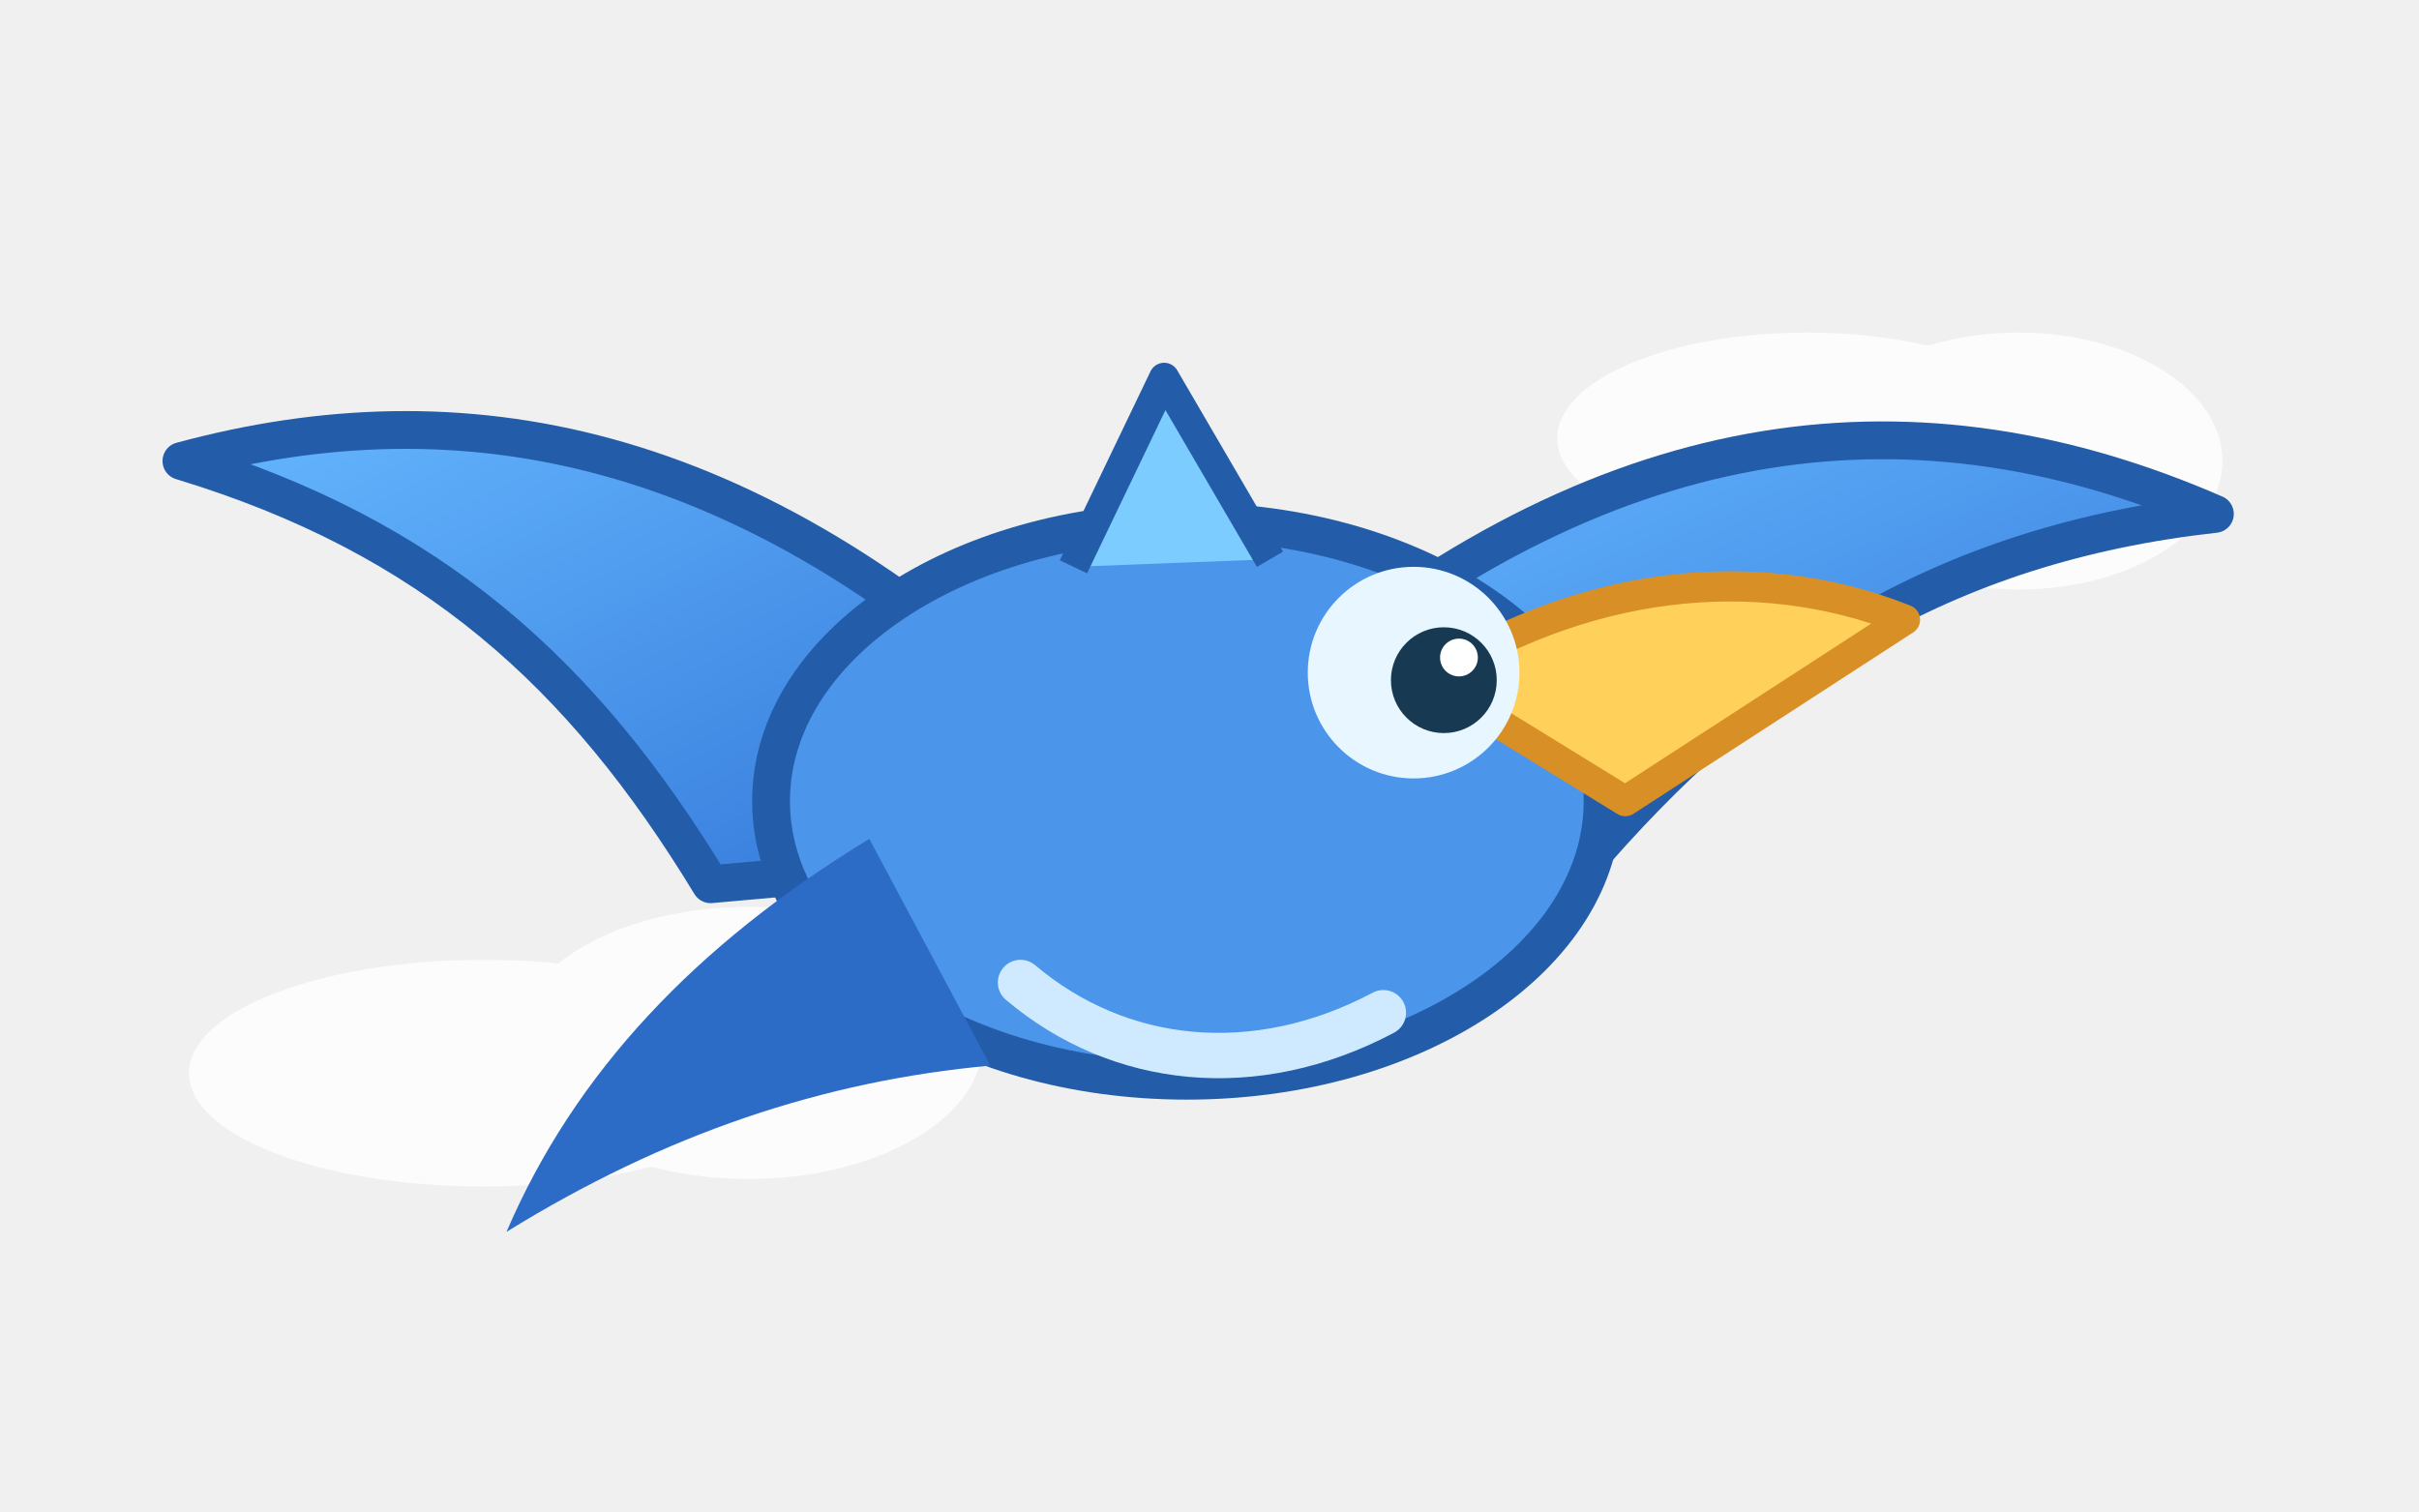
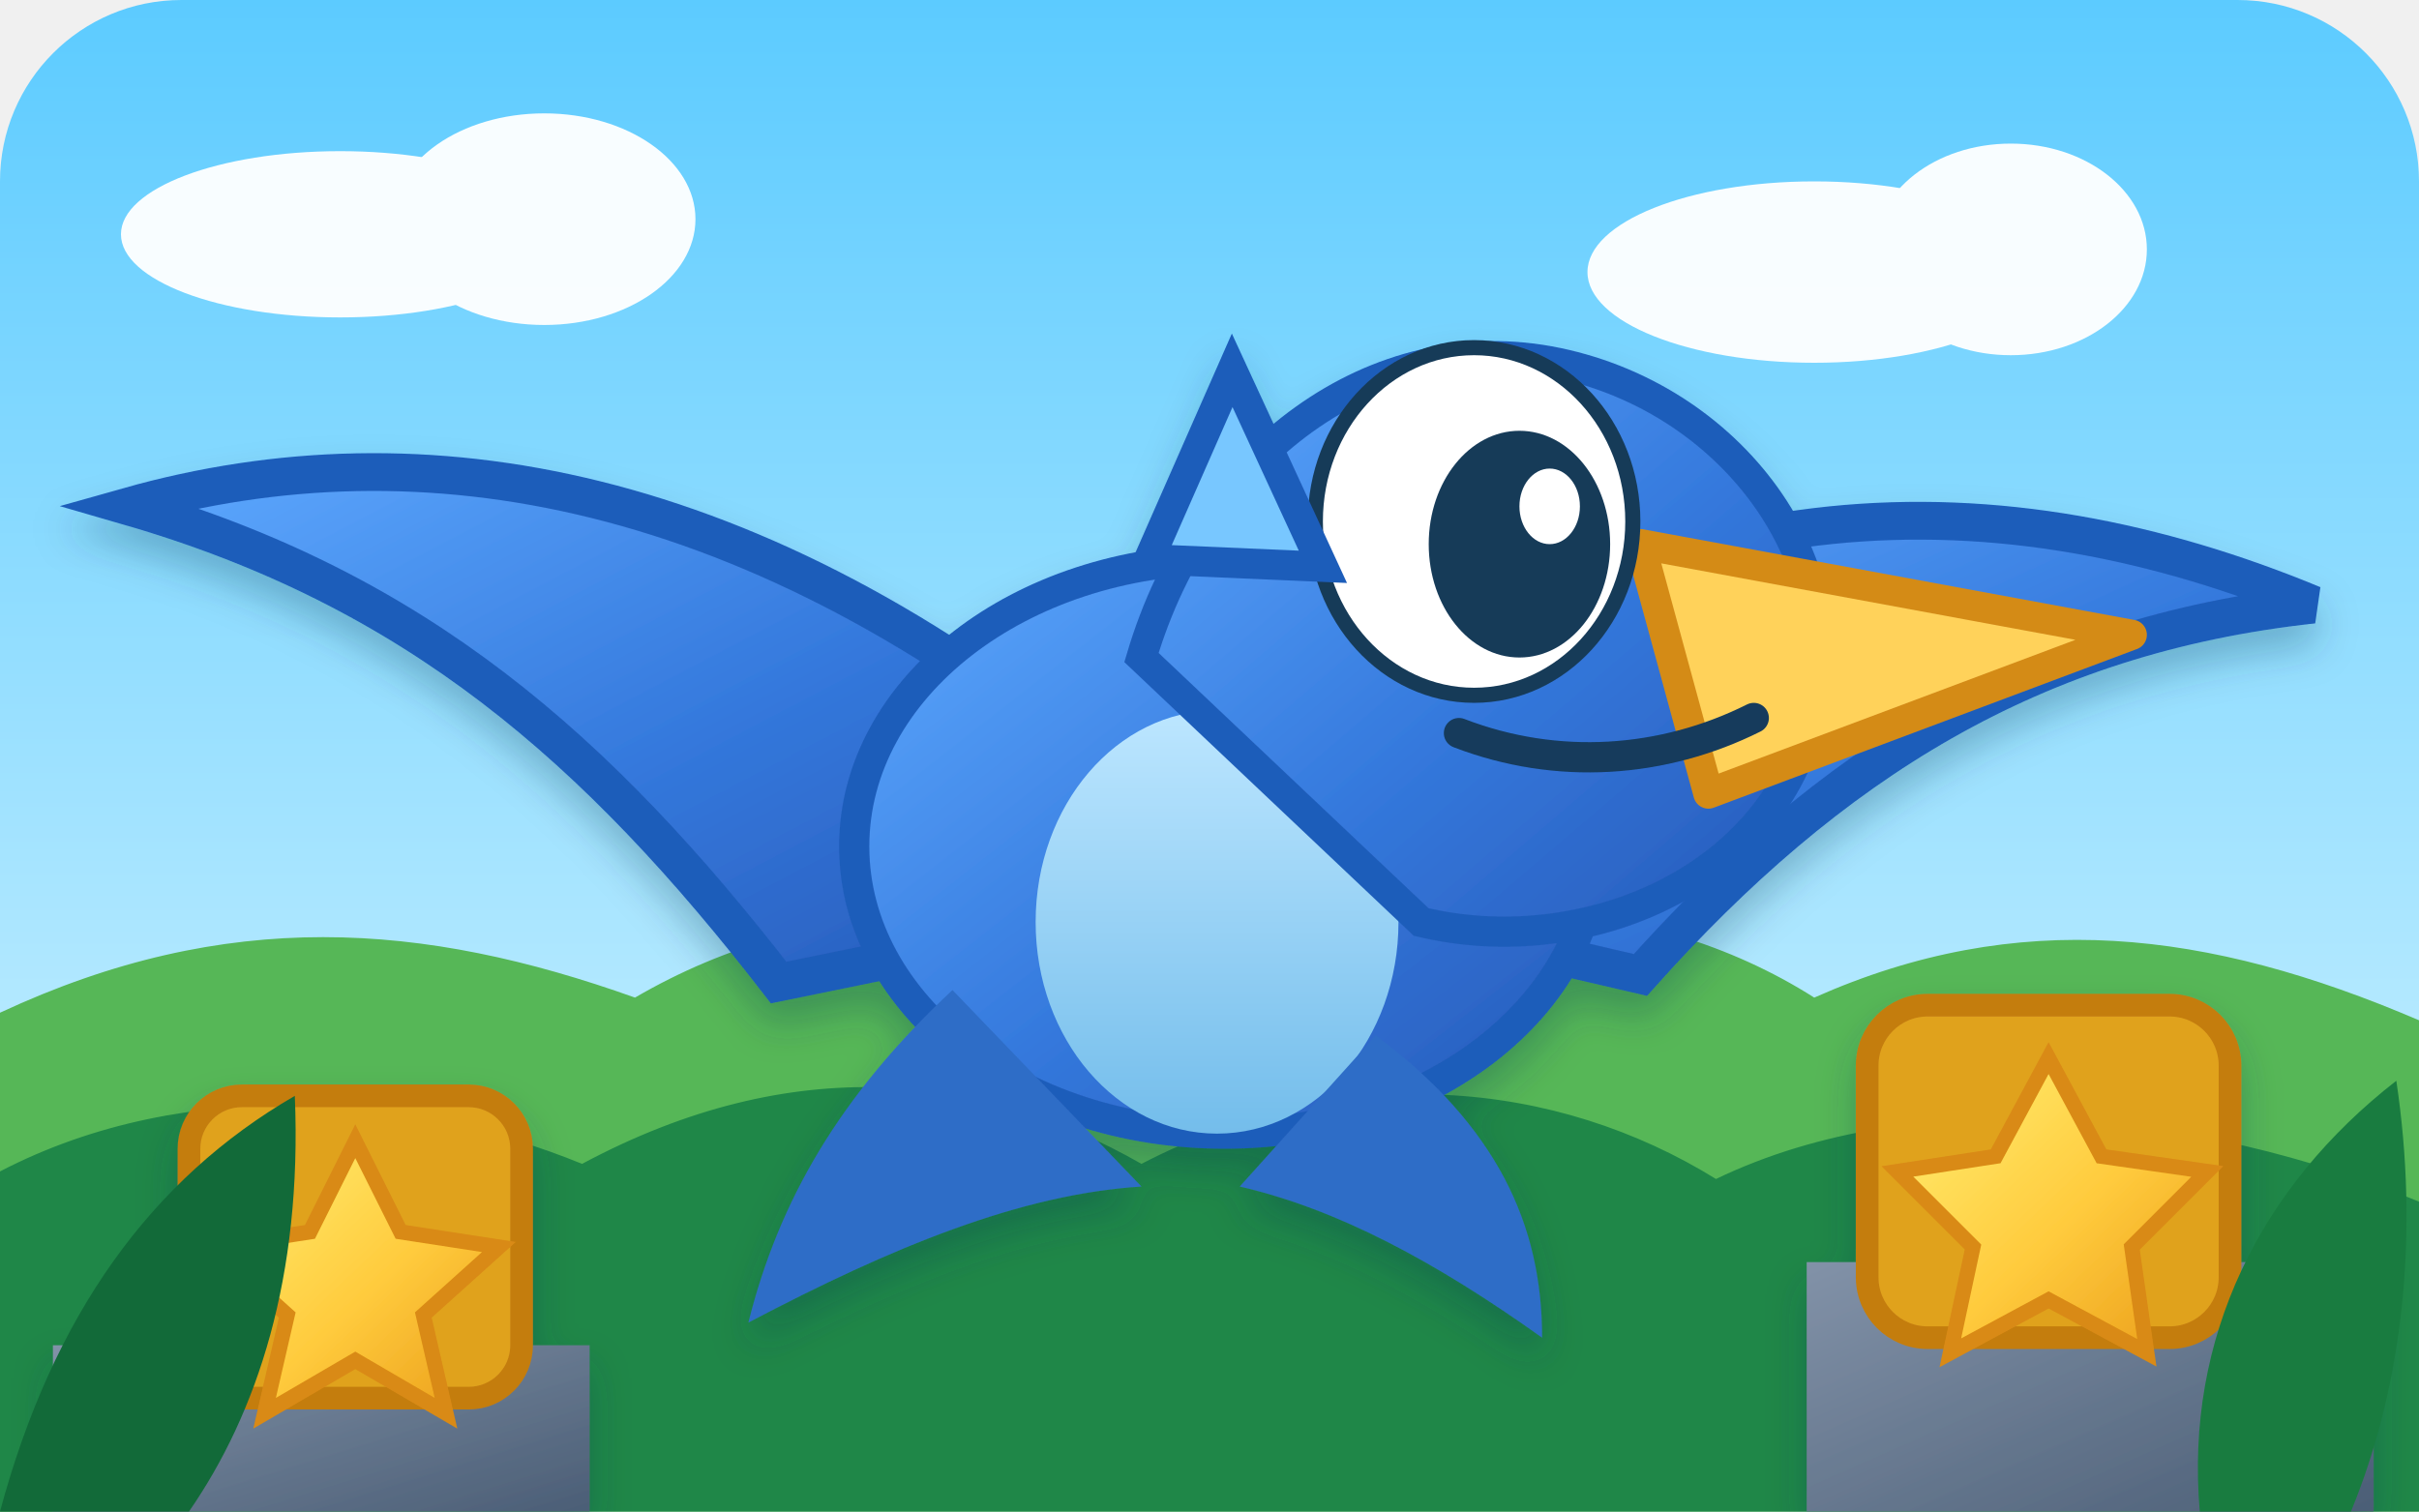
<svg xmlns="http://www.w3.org/2000/svg" viewBox="0 0 320 200" role="img" aria-label="Arcade">
  <defs>
-     <linearGradient id="wing" x1="0" y1="0" x2="1" y2="1">
-       <stop stop-color="#65B7FF" />
-       <stop offset="1" stop-color="#3276D8" />
+     <linearGradient id="sky" x1="0" y1="0" x2="0" y2="1">
+       <stop stop-color="#5CCBFF" />
+       <stop offset="1" stop-color="#DDF7FF" />
    </linearGradient>
+     <linearGradient id="blue" x1="0" y1="0" x2="1" y2="1">
+       <stop stop-color="#5EA9FF" />
+       <stop offset=".55" stop-color="#3478DC" />
+       <stop offset="1" stop-color="#2759B8" />
+     </linearGradient>
+     <linearGradient id="belly" x1="0" y1="0" x2="0" y2="1">
+       <stop stop-color="#BCE6FF" />
+       <stop offset="1" stop-color="#73BDEB" />
+     </linearGradient>
+     <linearGradient id="stone" x1="0" y1="0" x2="1" y2="1">
+       <stop stop-color="#8292A8" />
+       <stop offset="1" stop-color="#4B5E76" />
+     </linearGradient>
+     <linearGradient id="gold" x1="0" y1="0" x2="1" y2="1">
+       <stop stop-color="#FFF176" />
+       <stop offset=".55" stop-color="#FFCB3D" />
+       <stop offset="1" stop-color="#E99A17" />
+     </linearGradient>
+     <filter id="s" x="-20%" y="-20%" width="140%" height="150%">
+       <feDropShadow dx="0" dy="3" stdDeviation="2.5" flood-color="#0A3854" flood-opacity=".28" />
+     </filter>
  </defs>
-   <g fill="#FFFFFF" opacity=".78">
-     <ellipse cx="64" cy="142" rx="39" ry="15" />
-     <ellipse cx="99" cy="138" rx="31" ry="18" />
-     <ellipse cx="239" cy="58" rx="33" ry="14" />
-     <ellipse cx="267" cy="61" rx="27" ry="17" />
+   <rect width="320" height="200" rx="24" fill="url(#sky)" />
+   <g fill="#fff" opacity=".95">
+     <ellipse cx="45" cy="31" rx="29" ry="11" />
+     <ellipse cx="72" cy="29" rx="20" ry="14" />
+     <ellipse cx="240" cy="36" rx="30" ry="12" />
+     <ellipse cx="266" cy="33" rx="18" ry="14" />
  </g>
-   <path d="M139 96C99 58 61 51 24 61c33 10 53 28 70 56l45-4z" fill="url(#wing)" stroke="#235CA8" stroke-width="5" stroke-linejoin="round" />
-   <path d="M172 90c42-35 82-39 121-22-36 4-61 20-84 47l-42-7z" fill="url(#wing)" stroke="#235CA8" stroke-width="5" stroke-linejoin="round" />
-   <ellipse cx="157" cy="106" rx="55" ry="37" fill="#4B95EA" stroke="#235CA8" stroke-width="5" />
-   <path d="M115 111c-23 14-39 31-48 52 21-13 42-20 64-22z" fill="#2C6CC7" />
-   <path d="M189 90c20-13 43-16 63-8l-37 24z" fill="#FFD15B" stroke="#D89026" stroke-width="4" stroke-linejoin="round" />
-   <circle cx="187" cy="89" r="14" fill="#E8F6FF" />
-   <circle cx="191" cy="90" r="7" fill="#173A52" />
-   <circle cx="193" cy="87" r="2.5" fill="#FFFFFF" />
-   <path d="M142 75l12-25 14 24" fill="#7DCCFF" stroke="#235CA8" stroke-width="4" stroke-linejoin="round" />
-   <path d="M135 130c13 11 31 13 48 4" fill="none" stroke="#CFEAFF" stroke-width="6" stroke-linecap="round" />
+   <path d="M0 134C30 120 56 122 84 132C108 118 136 118 161 130C187 116 218 118 240 132C267 120 292 123 320 135V200H0Z" fill="#56B757" />
+   <path d="M0 155C25 142 55 145 77 154C105 139 130 142 151 154C178 140 206 143 227 156C254 143 291 147 320 159V200H0Z" fill="#1F8748" />
+   <g filter="url(#s)">
+     <path d="M146 102C100 64 56 56 17 67C55 78 79 99 103 130L147 121Z" fill="url(#blue)" stroke="#1F5DBA" stroke-width="5" />
+     <path d="M176 98C220 63 265 63 306 80C269 84 242 101 217 129L174 119Z" fill="url(#blue)" stroke="#1F5DBA" stroke-width="5" />
+     <ellipse cx="162" cy="112" rx="49" ry="38" fill="url(#blue)" stroke="#1F5DBA" stroke-width="4" />
+     <ellipse cx="161" cy="122" rx="24" ry="28" fill="url(#belly)" />
+     <path d="M151 87C159 60 182 43 206 48C230 53 246 76 239 97C233 117 209 127 188 122Z" fill="url(#blue)" stroke="#1F5DBA" stroke-width="4" />
+     <path d="M217 72L282 84L226 105Z" fill="#FFD25A" stroke="#D48B19" stroke-width="4" stroke-linejoin="round" />
+     <ellipse cx="195" cy="69" rx="21" ry="23" fill="#fff" stroke="#173B59" stroke-width="2" />
+     <ellipse cx="201" cy="72" rx="12" ry="15" fill="#173B59" />
+     <ellipse cx="205" cy="67" rx="4" ry="5" fill="#fff" />
+     <path d="M193 97C206 102 220 101 232 95" fill="none" stroke="#153B5C" stroke-width="4" stroke-linecap="round" />
+     <path d="M152 74L163 49L175 75Z" fill="#78C7FF" stroke="#1F5DBA" stroke-width="4" />
+     <path d="M126 131C111 145 103 159 99 175C118 165 135 158 151 157Z" fill="#2E6DC7" />
+     <path d="M182 137C198 149 204 162 204 177C190 167 177 160 164 157Z" fill="#2E6DC7" />
+   </g>
+   <g filter="url(#s)">
+     <path d="M7 178H78V200H7Z" fill="url(#stone)" />
+     <path d="M239 167H314V200H239Z" fill="url(#stone)" />
+     <rect x="25" y="145" width="44" height="40" rx="7" fill="#E0A21F" stroke="#C47D0F" stroke-width="3" />
+     <rect x="247" y="133" width="48" height="44" rx="8" fill="#E0A21F" stroke="#C47D0F" stroke-width="3" />
+     <g fill="url(#gold)" stroke="#D98A14" stroke-width="2">
+       <path d="M47 151L53 163L66 165L56 174L59 187L47 180L35 187L38 174L28 165L41 163Z" />
+       <path d="M271 140L278 153L292 155L282 165L284 179L271 172L258 179L261 165L251 155L264 153Z" />
+     </g>
+   </g>
+   <path d="M0 200C7 174 20 156 39 145C40 169 34 187 25 200Z" fill="#126A39" />
+   <path d="M291 200C289 177 299 157 317 143C320 163 318 183 311 200Z" fill="#197C40" />
</svg>
